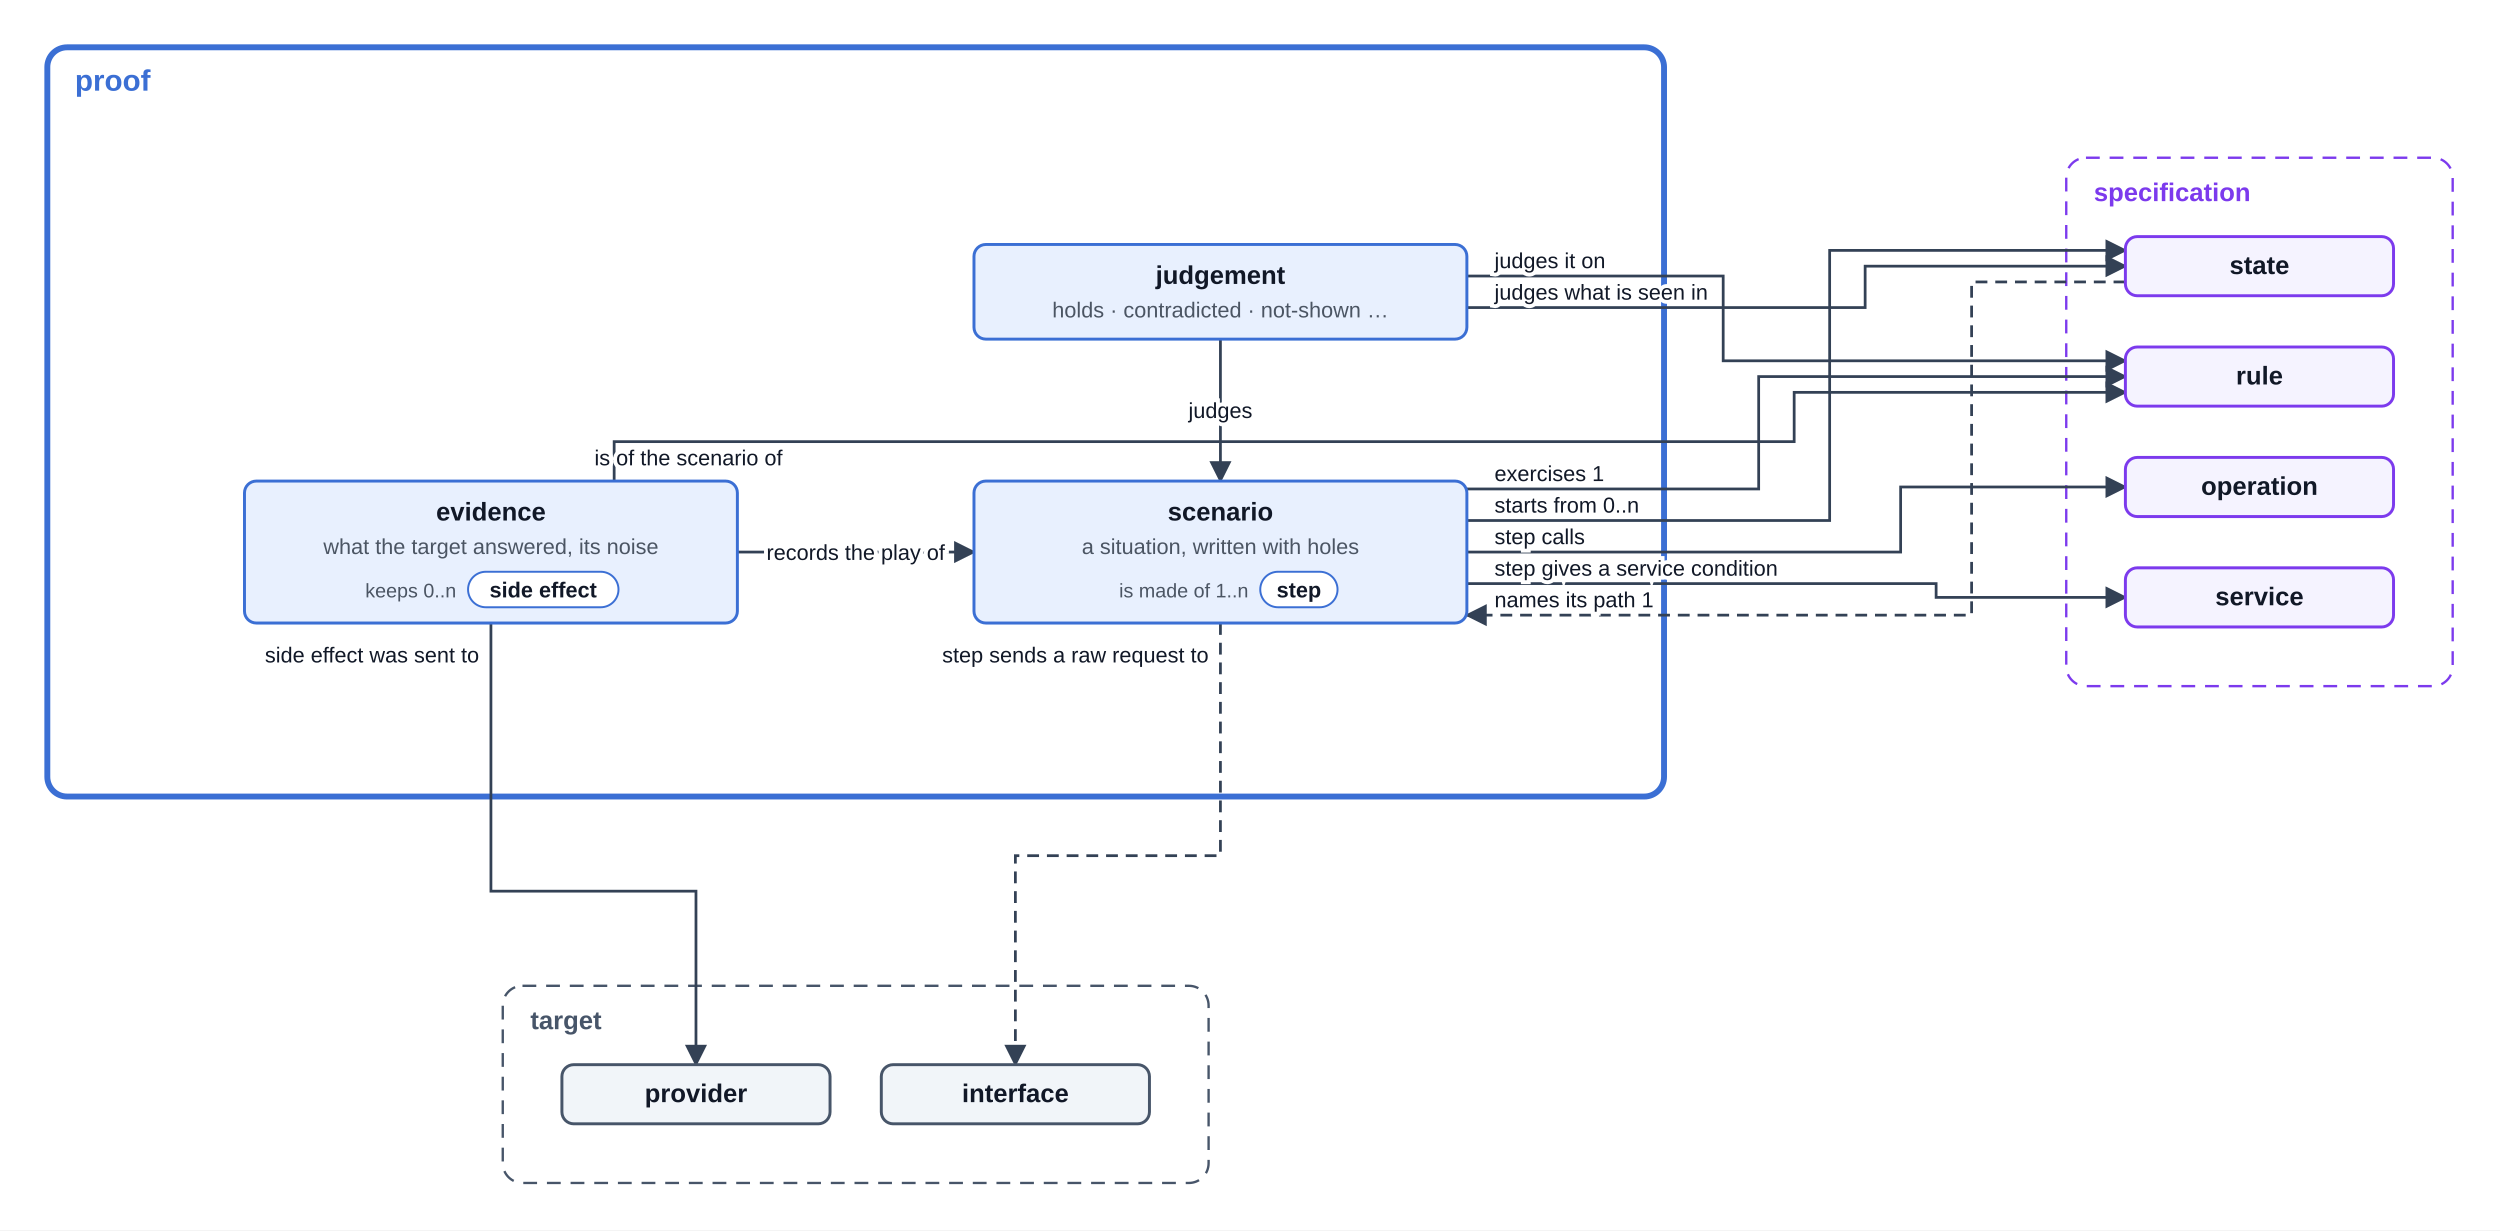
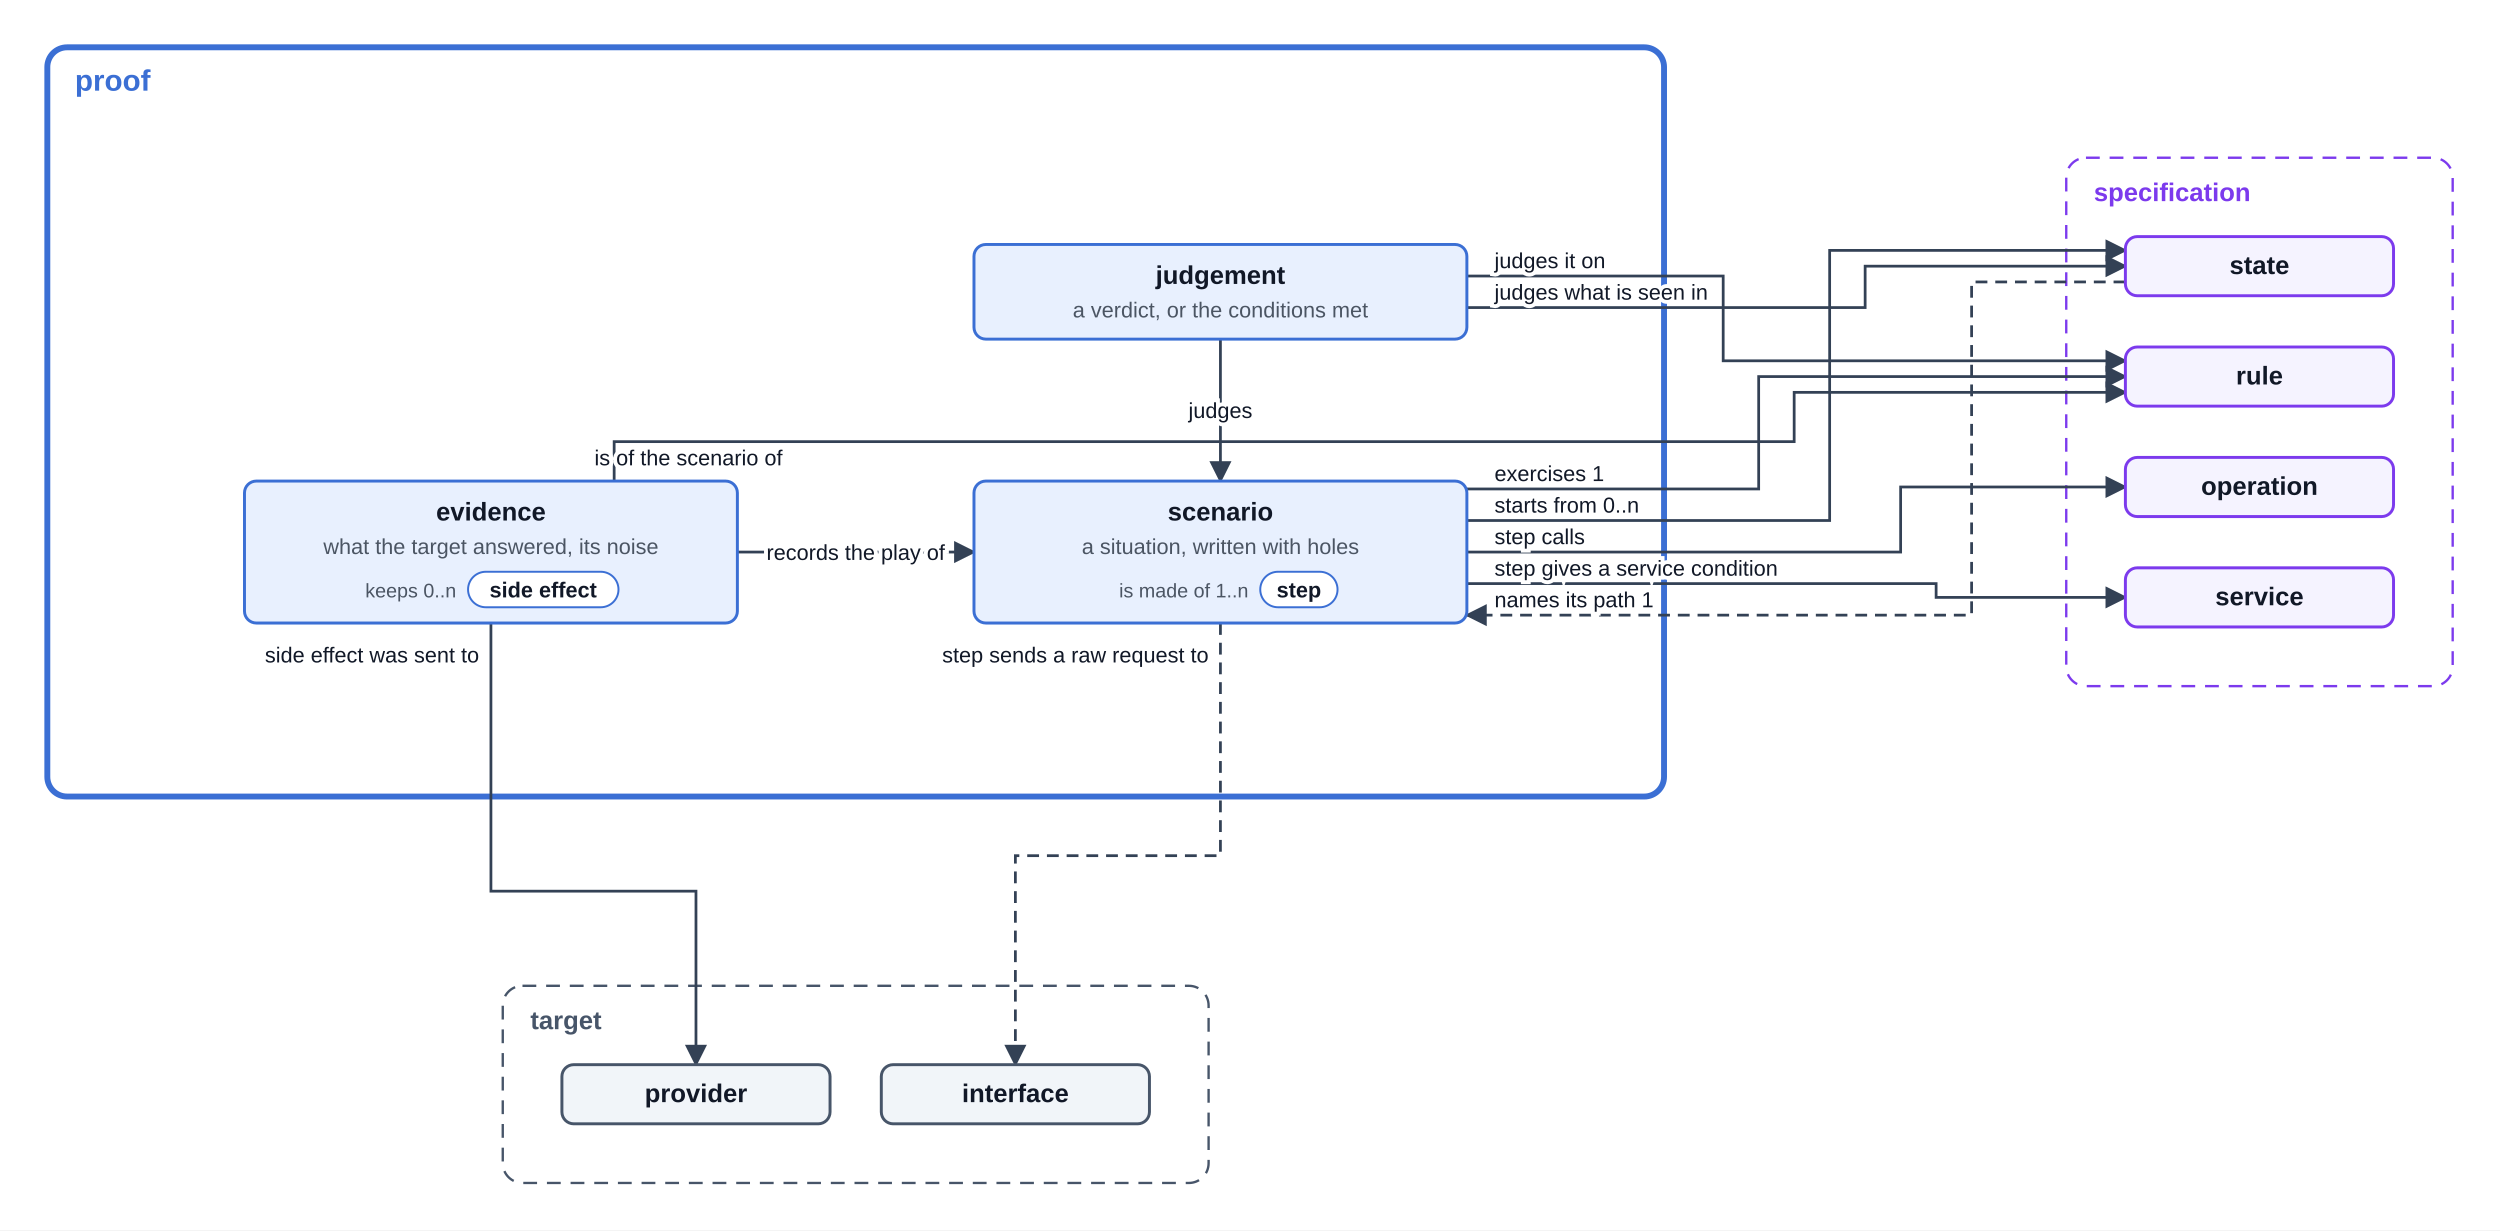
<svg xmlns="http://www.w3.org/2000/svg" viewBox="0 0 1268 624" width="1268" height="624" font-family="'IBM Plex Sans', 'Helvetica Neue', Arial, sans-serif">
  <defs>
    <marker id="to-same" viewBox="0 0 10 10" refX="9" refY="5" markerWidth="8" markerHeight="8" orient="auto">
      <path d="M0,0 L10,5 L0,10 z" fill="#334155" />
    </marker>
    <marker id="to-added" viewBox="0 0 10 10" refX="9" refY="5" markerWidth="8" markerHeight="8" orient="auto">
      <path d="M0,0 L10,5 L0,10 z" fill="#15803d" />
    </marker>
    <marker id="to-removed" viewBox="0 0 10 10" refX="9" refY="5" markerWidth="8" markerHeight="8" orient="auto">
      <path d="M0,0 L10,5 L0,10 z" fill="#dc2626" />
    </marker>
    <marker id="to-changed" viewBox="0 0 10 10" refX="9" refY="5" markerWidth="8" markerHeight="8" orient="auto">
      <path d="M0,0 L10,5 L0,10 z" fill="#d97706" />
    </marker>
  </defs>
  <rect width="1268" height="624" fill="#ffffff" />
  <rect x="24" y="24" width="820" height="380" rx="10" fill="#ffffff" stroke="#3b6fd4" stroke-width="3" />
  <text x="38" y="46" font-size="15" font-weight="700" text-anchor="start" fill="#3b6fd4">proof</text>
  <rect x="1048" y="80" width="196" height="268" rx="10" fill="#ffffff" stroke="#7c3aed" stroke-width="1.2" stroke-dasharray="7 5" />
  <text x="1062" y="102" font-size="13" font-weight="700" text-anchor="start" fill="#7c3aed">specification</text>
  <rect x="255" y="500" width="358" height="100" rx="10" fill="#ffffff" stroke="#475569" stroke-width="1.2" stroke-dasharray="7 5" />
  <text x="269" y="522" font-size="13" font-weight="700" text-anchor="start" fill="#475569">target</text>
  <polyline points="374,280 494,280" fill="none" stroke="#334155" stroke-width="1.4" marker-end="url(#to-same)" />
  <text x="434" y="284" font-size="11" font-weight="400" text-anchor="middle" fill="#111827" stroke="#ffffff" stroke-width="4" paint-order="stroke">records the play of</text>
  <polyline points="619,172 619,244" fill="none" stroke="#334155" stroke-width="1.4" marker-end="url(#to-same)" />
  <text x="619" y="212" font-size="11" font-weight="400" text-anchor="middle" fill="#111827" stroke="#ffffff" stroke-width="4" paint-order="stroke">judges</text>
  <polyline points="744,140 874,140 874,183 1078,183" fill="none" stroke="#334155" stroke-width="1.4" marker-end="url(#to-same)" />
  <text x="758" y="136" font-size="11" font-weight="400" text-anchor="start" fill="#111827" stroke="#ffffff" stroke-width="4" paint-order="stroke">judges it on</text>
  <polyline points="744,248 892,248 892,191 1078,191" fill="none" stroke="#334155" stroke-width="1.4" marker-end="url(#to-same)" />
  <text x="758" y="244" font-size="11" font-weight="400" text-anchor="start" fill="#111827" stroke="#ffffff" stroke-width="4" paint-order="stroke">exercises 1</text>
  <polyline points="311.5,244 311.5,224 910,224 910,199 1078,199" fill="none" stroke="#334155" stroke-width="1.4" marker-end="url(#to-same)" />
  <text x="301.5" y="236" font-size="11" font-weight="400" text-anchor="start" fill="#111827" stroke="#ffffff" stroke-width="4" paint-order="stroke">is of the scenario of</text>
  <polyline points="744,264 928,264 928,127 1078,127" fill="none" stroke="#334155" stroke-width="1.4" marker-end="url(#to-same)" />
  <text x="758" y="260" font-size="11" font-weight="400" text-anchor="start" fill="#111827" stroke="#ffffff" stroke-width="4" paint-order="stroke">starts from 0..n</text>
  <polyline points="744,156 946,156 946,135 1078,135" fill="none" stroke="#334155" stroke-width="1.4" marker-end="url(#to-same)" />
  <text x="758" y="152" font-size="11" font-weight="400" text-anchor="start" fill="#111827" stroke="#ffffff" stroke-width="4" paint-order="stroke">judges what is seen in</text>
  <polyline points="744,280 964,280 964,247 1078,247" fill="none" stroke="#334155" stroke-width="1.4" marker-end="url(#to-same)" />
  <text x="758" y="276" font-size="11" font-weight="400" text-anchor="start" fill="#111827" stroke="#ffffff" stroke-width="4" paint-order="stroke">step calls</text>
  <polyline points="744,296 982,296 982,303 1078,303" fill="none" stroke="#334155" stroke-width="1.4" marker-end="url(#to-same)" />
  <text x="758" y="292" font-size="11" font-weight="400" text-anchor="start" fill="#111827" stroke="#ffffff" stroke-width="4" paint-order="stroke">step gives a service condition</text>
  <polyline points="1078,143 1000,143 1000,312 744,312" fill="none" stroke="#334155" stroke-width="1.4" stroke-dasharray="6 4" marker-end="url(#to-same)" />
  <text x="758" y="308" font-size="11" font-weight="400" text-anchor="start" fill="#111827" stroke="#ffffff" stroke-width="4" paint-order="stroke">names its path 1</text>
  <polyline points="619,316 619,434 515,434 515,540" fill="none" stroke="#334155" stroke-width="1.4" stroke-dasharray="6 4" marker-end="url(#to-same)" />
  <text x="613" y="336" font-size="11" font-weight="400" text-anchor="end" fill="#111827" stroke="#ffffff" stroke-width="4" paint-order="stroke">step sends a raw request to</text>
  <polyline points="249,316 249,452 353,452 353,540" fill="none" stroke="#334155" stroke-width="1.4" marker-end="url(#to-same)" />
  <text x="243" y="336" font-size="11" font-weight="400" text-anchor="end" fill="#111827" stroke="#ffffff" stroke-width="4" paint-order="stroke">side effect was sent to</text>
  <rect x="494" y="124" width="250" height="48" rx="6" fill="#e8f0fe" stroke="#3b6fd4" stroke-width="1.5" />
  <text x="619" y="144" font-size="13" font-weight="600" text-anchor="middle" fill="#111827">judgement</text>
-   <text x="619" y="161" font-size="11" font-weight="400" text-anchor="middle" fill="#4b5563">holds · contradicted · not-shown …</text>
+   <text x="619" y="161" font-size="11" font-weight="400" text-anchor="middle" fill="#4b5563">a verdict, or the conditions met</text>
  <rect x="124" y="244" width="250" height="72" rx="6" fill="#e8f0fe" stroke="#3b6fd4" stroke-width="1.5" />
  <text x="249" y="264" font-size="13" font-weight="600" text-anchor="middle" fill="#111827">evidence</text>
  <text x="249" y="281" font-size="11" font-weight="400" text-anchor="middle" fill="#4b5563">what the target answered, its noise</text>
  <text x="231.4" y="303" font-size="10" font-weight="400" text-anchor="end" fill="#4b5563">keeps 0..n</text>
  <rect x="237.4" y="290" width="76.3" height="18" rx="9" fill="#ffffff" stroke="#3b6fd4" stroke-width="1" />
  <text x="275.5" y="303" font-size="11" font-weight="600" text-anchor="middle" fill="#111827">side effect</text>
  <text x="319.7" y="303" font-size="10" font-weight="400" text-anchor="start" fill="#4b5563" />
  <rect x="494" y="244" width="250" height="72" rx="6" fill="#e8f0fe" stroke="#3b6fd4" stroke-width="1.5" />
  <text x="619" y="264" font-size="13" font-weight="600" text-anchor="middle" fill="#111827">scenario</text>
  <text x="619" y="281" font-size="11" font-weight="400" text-anchor="middle" fill="#4b5563">a situation, written with holes</text>
  <text x="633.2" y="303" font-size="10" font-weight="400" text-anchor="end" fill="#4b5563">is made of 1..n</text>
  <rect x="639.2" y="290" width="39.2" height="18" rx="9" fill="#ffffff" stroke="#3b6fd4" stroke-width="1" />
  <text x="658.8" y="303" font-size="11" font-weight="600" text-anchor="middle" fill="#111827">step</text>
  <text x="684.4" y="303" font-size="10" font-weight="400" text-anchor="start" fill="#4b5563" />
  <rect x="1078" y="120" width="136" height="30" rx="6" fill="#f5f3ff" stroke="#7c3aed" stroke-width="1.5" />
  <text x="1146" y="139" font-size="13" font-weight="600" text-anchor="middle" fill="#111827">state</text>
  <rect x="1078" y="176" width="136" height="30" rx="6" fill="#f5f3ff" stroke="#7c3aed" stroke-width="1.5" />
  <text x="1146" y="195" font-size="13" font-weight="600" text-anchor="middle" fill="#111827">rule</text>
  <rect x="1078" y="232" width="136" height="30" rx="6" fill="#f5f3ff" stroke="#7c3aed" stroke-width="1.5" />
  <text x="1146" y="251" font-size="13" font-weight="600" text-anchor="middle" fill="#111827">operation</text>
  <rect x="1078" y="288" width="136" height="30" rx="6" fill="#f5f3ff" stroke="#7c3aed" stroke-width="1.5" />
  <text x="1146" y="307" font-size="13" font-weight="600" text-anchor="middle" fill="#111827">service</text>
  <rect x="285" y="540" width="136" height="30" rx="6" fill="#f1f5f9" stroke="#475569" stroke-width="1.5" />
  <text x="353" y="559" font-size="13" font-weight="600" text-anchor="middle" fill="#111827">provider</text>
  <rect x="447" y="540" width="136" height="30" rx="6" fill="#f1f5f9" stroke="#475569" stroke-width="1.5" />
  <text x="515" y="559" font-size="13" font-weight="600" text-anchor="middle" fill="#111827">interface</text>
</svg>
